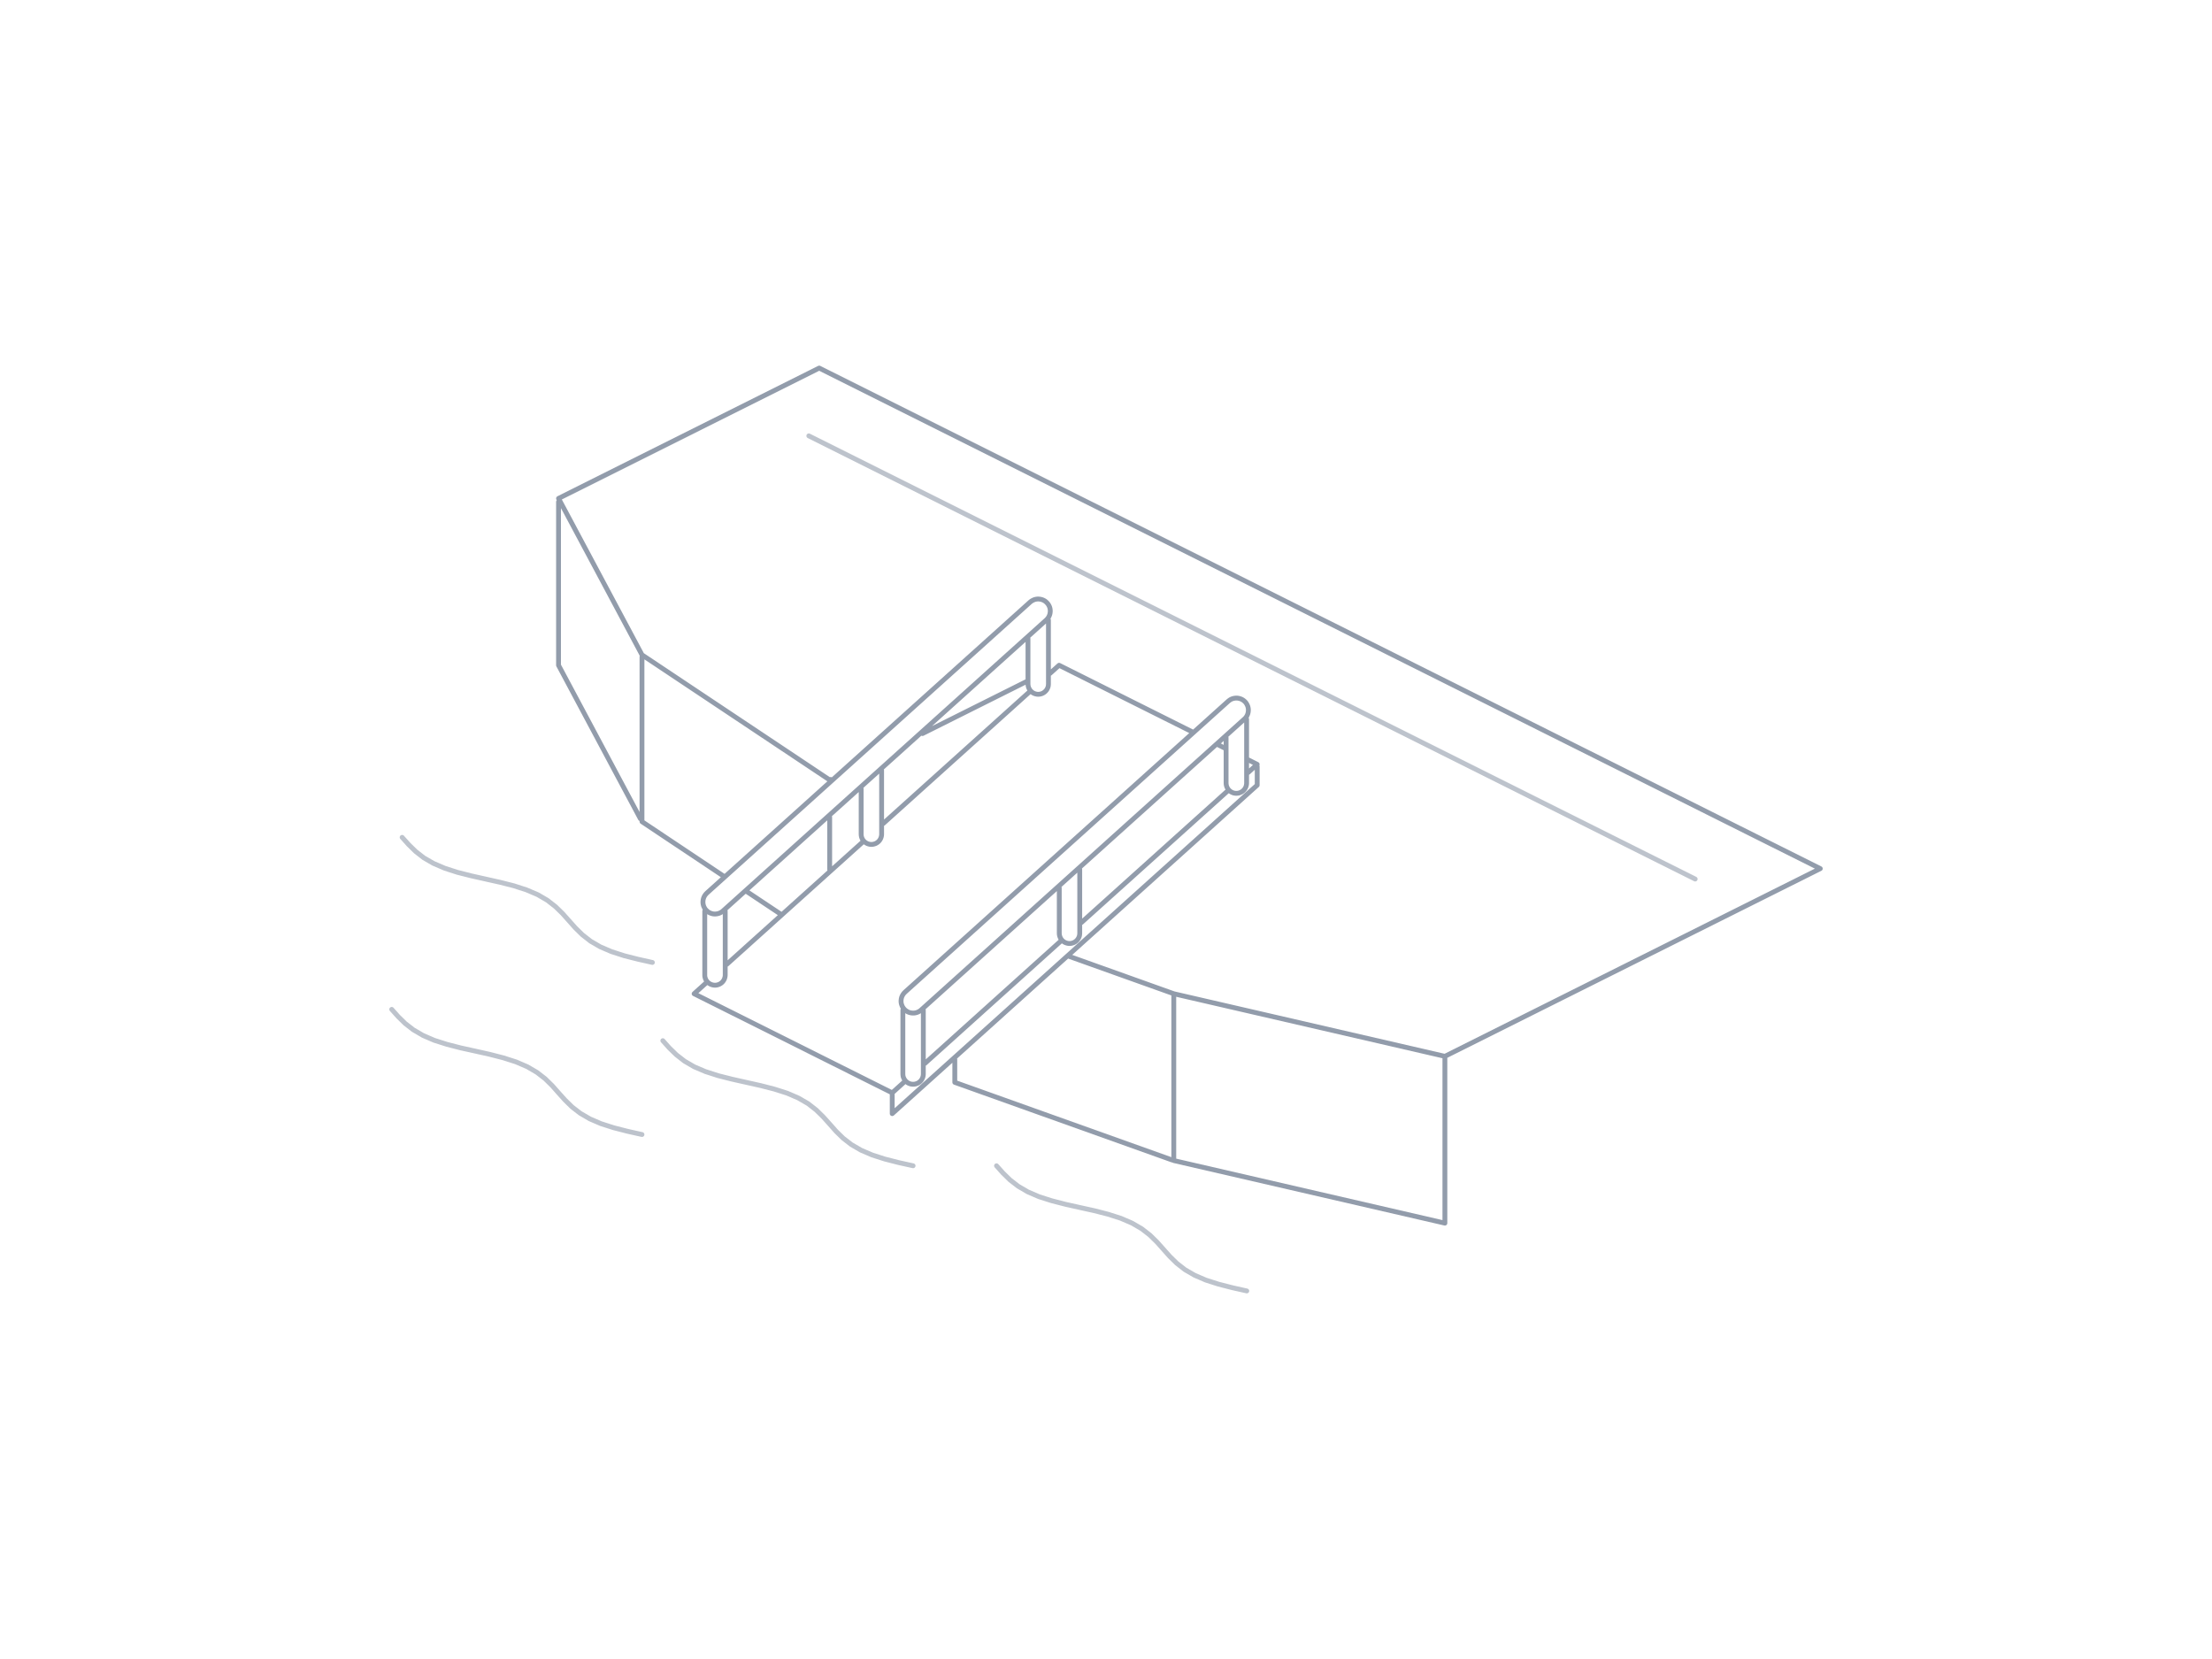
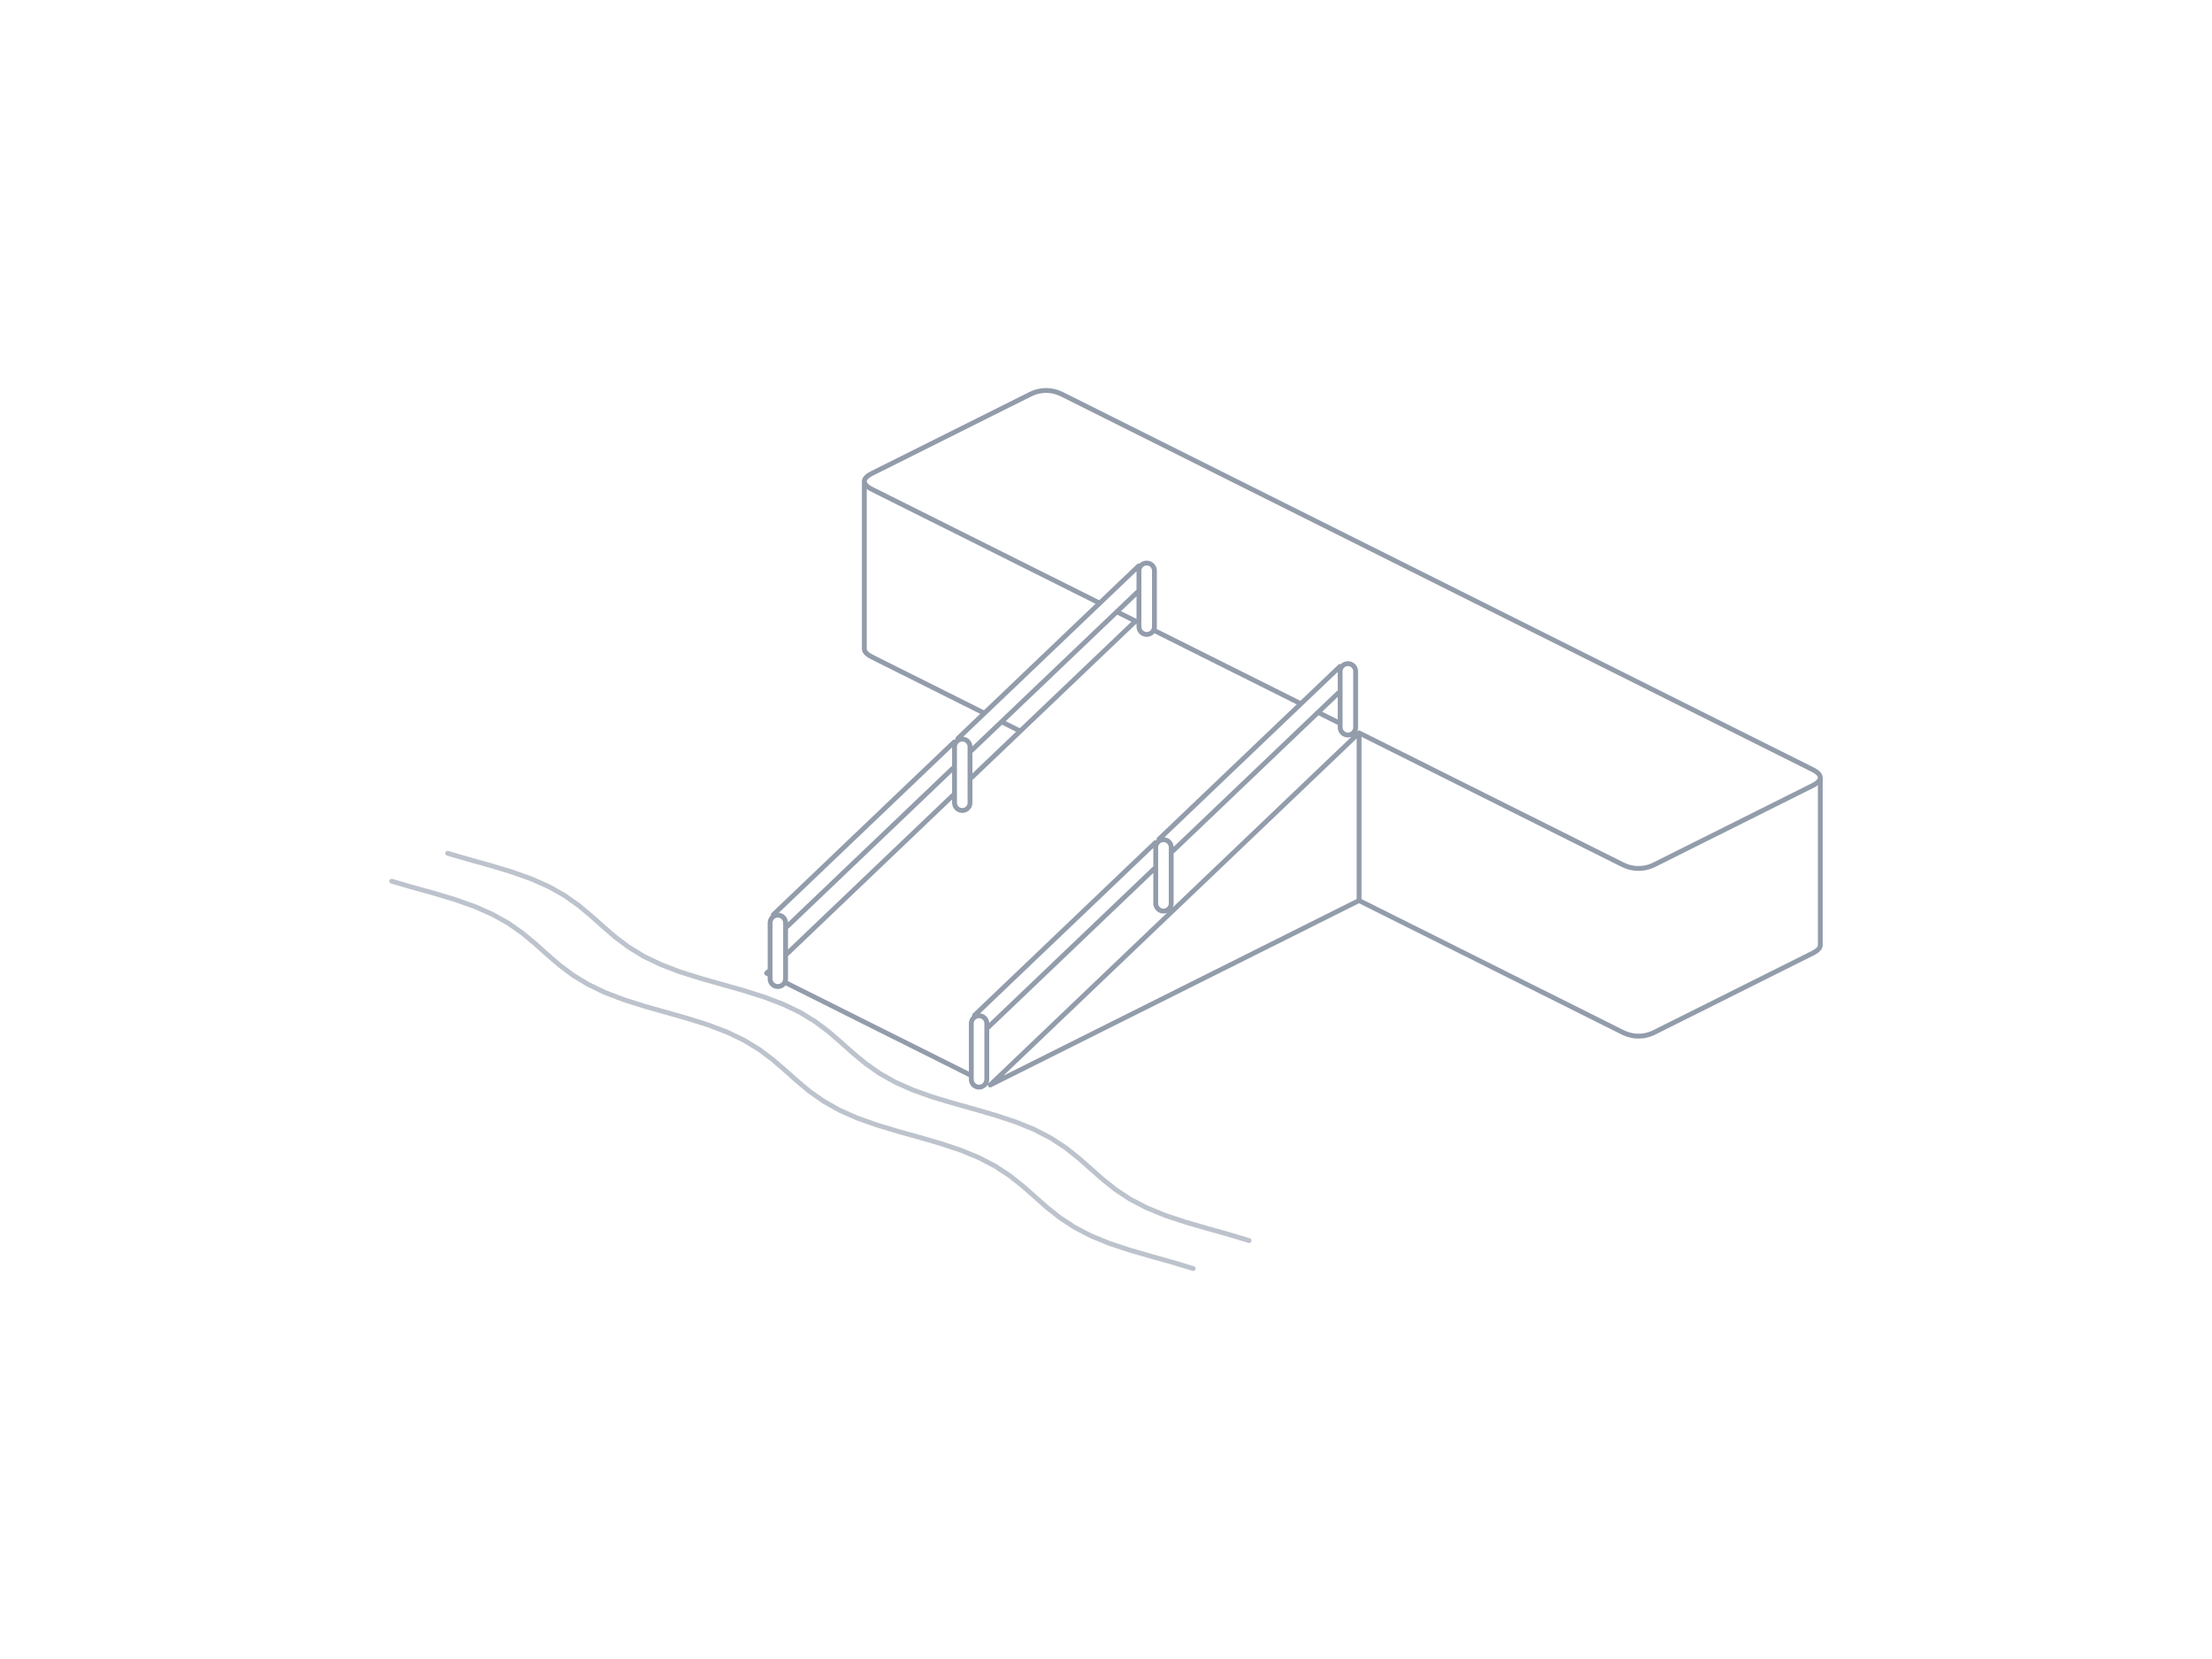
<svg xmlns="http://www.w3.org/2000/svg" viewBox="0 0 480 360" role="img" color="#8792a2" fill="none" stroke="currentColor" stroke-width="1.05" stroke-linecap="round" stroke-linejoin="round">
-   <path vector-effect="non-scaling-stroke" stroke-opacity=".55" d="M87.26,181.70 88.66,183.26 90.19,184.76 91.96,186.14 94.05,187.35 96.49,188.40 99.24,189.29 102.24,190.05 105.36,190.75 108.49,191.45 111.49,192.21 114.24,193.10 116.68,194.14 118.77,195.36 120.54,196.74 122.07,198.23 123.47,199.80 124.86,201.36 126.39,202.86 128.16,204.24 130.26,205.46 132.69,206.50 135.44,207.39 138.44,208.15 141.57,208.85 M143.83,225.82 145.23,227.39 146.76,228.88 148.53,230.26 150.62,231.48 153.06,232.52 155.81,233.41 158.81,234.17 161.93,234.87 165.06,235.57 168.06,236.34 170.81,237.22 173.25,238.27 175.34,239.48 177.11,240.86 178.64,242.36 180.04,243.92 181.43,245.49 182.96,246.99 184.73,248.36 186.82,249.58 189.26,250.63 192.01,251.51 195.01,252.28 198.14,252.97 M216.24,252.97 217.64,254.54 219.17,256.04 220.94,257.41 223.03,258.63 225.46,259.68 228.22,260.56 231.21,261.33 234.34,262.03 237.47,262.72 240.47,263.49 243.22,264.37 245.66,265.42 247.75,266.64 249.52,268.01 251.05,269.51 252.45,271.08 253.84,272.64 255.37,274.14 257.14,275.52 259.23,276.73 261.67,277.78 264.42,278.66 267.42,279.43 270.55,280.13 M85.00,219.03 86.40,220.60 87.93,222.10 89.70,223.47 91.79,224.69 94.22,225.74 96.98,226.62 99.97,227.39 103.10,228.08 106.23,228.78 109.23,229.55 111.98,230.43 114.42,231.48 116.51,232.70 118.28,234.07 119.81,235.57 121.20,237.14 122.60,238.70 124.13,240.20 125.90,241.57 127.99,242.79 130.43,243.84 133.18,244.72 136.18,245.49 139.31,246.19 M175.51,94.58 367.85,190.75" />
-   <path vector-effect="non-scaling-stroke" stroke-opacity=".9" d="M121.20,144.36 138.96,177.65 M121.20,108.90 121.20,144.36 M139.31,178.30 156.98,190.09 M162.07,193.48 169.34,198.32 M180.04,188.69 180.04,177.31 M139.31,142.52 139.31,178.30 M207.19,234.87 254.36,251.72 M207.19,229.91 207.19,234.87 M254.71,251.84 313.54,265.42 313.54,229.56 M254.71,216.00 254.71,251.84 M177.77,79.87 395.00,188.49 313.54,229.22 254.71,215.64 232.04,207.54 M222.72,147.91 200.18,159.18 M180.25,169.14 180.04,169.25 139.31,142.10 121.20,108.16 177.77,79.87 M193.61,237.48 193.61,241.66 272.81,170.38 272.81,166.33 M229.82,144.36 258.65,158.78 M264.34,161.62 265.71,162.31 M270.86,164.88 272.81,165.86 270.86,167.62 M266.38,171.65 234.65,200.20 M230.17,204.23 200.71,230.75 M196.23,234.78 193.61,237.14 150.62,215.64 153.24,213.28 M157.72,209.25 187.18,182.74 M191.66,178.70 223.38,150.15 M227.86,146.12 229.82,144.36 M223.07,138.58 223.07,148.43 223.09,148.72 223.15,149.01 223.24,149.28 223.37,149.54 223.53,149.79 223.72,150.00 223.94,150.20 224.18,150.36 224.44,150.49 224.72,150.58 225.00,150.64 225.29,150.66 225.58,150.64 225.87,150.58 226.14,150.49 226.40,150.36 226.64,150.20 226.86,150.00 227.05,149.79 227.22,149.54 227.34,149.28 227.44,149.01 227.49,148.72 227.51,148.43 227.51,134.55 M186.87,171.16 186.87,181.02 186.89,181.31 186.94,181.59 187.04,181.87 187.16,182.13 187.33,182.37 187.52,182.59 187.74,182.78 187.98,182.94 188.24,183.07 188.51,183.16 188.80,183.22 189.09,183.24 189.38,183.22 189.66,183.16 189.94,183.07 190.20,182.94 190.44,182.78 190.66,182.59 190.85,182.37 191.01,182.13 191.14,181.87 191.23,181.59 191.29,181.31 191.31,181.02 191.31,167.17 M152.93,197.69 152.93,211.57 152.94,211.86 153.00,212.14 153.09,212.42 153.22,212.68 153.38,212.92 153.58,213.14 153.79,213.33 154.04,213.49 154.30,213.62 154.57,213.71 154.86,213.77 155.15,213.79 155.44,213.77 155.72,213.71 156.00,213.62 156.26,213.49 156.50,213.33 156.72,213.14 156.91,212.92 157.07,212.68 157.20,212.42 157.29,212.14 157.35,211.86 157.37,211.57 157.37,197.71 M153.40,193.78 153.16,194.03 152.96,194.30 152.79,194.60 152.66,194.92 152.58,195.25 152.54,195.59 152.54,195.93 152.59,196.27 152.68,196.60 152.82,196.91 152.99,197.21 153.20,197.47 153.45,197.71 153.72,197.92 154.02,198.08 154.34,198.21 154.67,198.30 155.01,198.34 155.35,198.33 155.69,198.28 156.02,198.19 156.33,198.05 156.63,197.88 156.89,197.67 227.04,134.54 227.28,134.29 227.48,134.02 227.65,133.72 227.78,133.40 227.86,133.07 227.90,132.73 227.90,132.39 227.85,132.05 227.76,131.72 227.62,131.41 227.45,131.12 227.23,130.85 226.99,130.61 226.72,130.40 226.42,130.24 226.10,130.11 225.77,130.03 225.43,129.99 225.09,129.99 224.75,130.04 224.42,130.13 224.11,130.27 223.81,130.44 223.54,130.65 153.40,193.78 M266.06,160.08 266.06,169.93 266.08,170.22 266.14,170.51 266.23,170.78 266.36,171.04 266.52,171.28 266.71,171.50 266.93,171.69 267.17,171.85 267.43,171.98 267.71,172.08 267.99,172.13 268.28,172.15 268.57,172.13 268.86,172.08 269.13,171.98 269.40,171.85 269.64,171.69 269.86,171.50 270.05,171.28 270.21,171.04 270.34,170.78 270.43,170.51 270.49,170.22 270.51,169.93 270.51,156.05 M229.86,192.66 229.86,202.51 229.88,202.80 229.94,203.09 230.03,203.36 230.16,203.63 230.32,203.87 230.51,204.09 230.73,204.28 230.97,204.44 231.23,204.57 231.51,204.66 231.79,204.72 232.08,204.74 232.37,204.72 232.66,204.66 232.93,204.57 233.19,204.44 233.43,204.28 233.65,204.09 233.84,203.87 234.00,203.63 234.13,203.36 234.23,203.09 234.28,202.80 234.30,202.51 234.30,188.66 M195.92,219.18 195.92,233.06 195.94,233.35 195.99,233.64 196.09,233.91 196.22,234.17 196.38,234.41 196.57,234.63 196.79,234.82 197.03,234.99 197.29,235.11 197.56,235.21 197.85,235.26 198.14,235.28 198.43,235.26 198.71,235.21 198.99,235.11 199.25,234.99 199.49,234.82 199.71,234.63 199.90,234.41 200.06,234.17 200.19,233.91 200.28,233.64 200.34,233.35 200.36,233.06 200.36,219.21 M196.39,215.28 196.15,215.53 195.95,215.80 195.78,216.10 195.65,216.41 195.57,216.75 195.53,217.09 195.53,217.43 195.58,217.77 195.68,218.09 195.81,218.41 195.99,218.70 196.20,218.97 196.44,219.21 196.72,219.41 197.01,219.58 197.33,219.71 197.66,219.79 198.00,219.83 198.34,219.83 198.68,219.78 199.01,219.69 199.32,219.55 199.62,219.38 199.89,219.16 270.03,156.03 270.27,155.79 270.48,155.51 270.64,155.22 270.77,154.90 270.85,154.57 270.89,154.23 270.89,153.89 270.84,153.55 270.75,153.22 270.61,152.91 270.44,152.61 270.23,152.34 269.98,152.10 269.71,151.90 269.41,151.73 269.09,151.61 268.76,151.52 268.42,151.48 268.08,151.49 267.74,151.54 267.41,151.63 267.10,151.76 266.81,151.94 266.54,152.15 196.39,215.28" />
+   <path vector-effect="non-scaling-stroke" stroke-opacity=".55" d="M97.13,185.16 101.73,186.50 106.40,187.80 110.94,189.17 115.20,190.67 119.06,192.38 122.49,194.31 125.51,196.44 128.24,198.71 130.85,201.04 133.52,203.34 136.43,205.53 139.71,207.53 143.42,209.31 147.55,210.89 152.01,212.29 156.66,213.61 161.30,214.92 165.77,216.33 169.90,217.90 173.62,219.68 176.89,221.68 179.80,223.86 182.47,226.17 185.08,228.50 187.82,230.77 190.84,232.90 194.26,234.83 198.12,236.54 202.37,238.05 206.92,239.41 211.58,240.72 216.19,242.06 220.56,243.51 224.55,245.15 228.12,247.01 231.26,249.07 234.07,251.31 236.70,253.63 239.33,255.95 242.14,258.18 245.29,260.25 248.86,262.10 252.86,263.74 257.23,265.19 261.84,266.53 266.50,267.83 271.05,269.20 M85.00,191.22 89.60,192.56 94.27,193.86 98.82,195.23 103.08,196.74 106.94,198.45 110.36,200.37 113.38,202.50 116.12,204.77 118.73,207.11 121.40,209.41 124.30,211.59 127.58,213.59 131.29,215.38 135.42,216.95 139.88,218.36 144.53,219.67 149.18,220.99 153.64,222.39 157.77,223.96 161.49,225.75 164.77,227.75 167.67,229.93 170.35,232.23 172.96,234.56 175.69,236.84 178.71,238.96 182.13,240.89 185.99,242.60 190.24,244.11 194.79,245.48 199.46,246.78 204.06,248.12 208.43,249.57 212.42,251.21 215.99,253.07 219.13,255.14 221.94,257.37 224.57,259.69 227.20,262.02 230.02,264.25 233.16,266.31 236.73,268.17 240.73,269.81 245.10,271.26 249.71,272.59 254.38,273.90 258.92,275.27" />
+   <path vector-effect="non-scaling-stroke" stroke-opacity=".9" d="M227.00,84.73 226.42,84.76 225.83,84.83 225.25,84.94 224.68,85.10 224.11,85.31 223.56,85.56 189.21,102.73 188.71,103.01 188.29,103.29 187.97,103.58 187.74,103.87 187.60,104.16 187.56,104.46 187.56,140.84 187.60,141.13 187.74,141.42 187.97,141.71 188.29,142.00 188.71,142.28 189.21,142.56 213.28,154.60 M217.68,156.79 221.06,158.49 M295.23,195.57 352.11,224.01 352.67,224.26 353.23,224.47 353.81,224.63 354.39,224.75 354.97,224.82 355.56,224.84 356.14,224.82 356.73,224.75 357.30,224.63 357.88,224.47 358.44,224.26 359.00,224.01 393.35,206.84 393.85,206.56 394.27,206.28 394.59,205.99 394.82,205.70 394.95,205.41 395.00,205.12 395.00,168.73 394.95,168.44 394.82,168.15 394.59,167.86 394.27,167.57 393.85,167.29 393.35,167.01 230.45,85.56 229.89,85.31 229.32,85.10 228.75,84.94 228.17,84.83 227.59,84.76 227.00,84.73 M395.00,168.73 394.95,169.03 394.82,169.32 394.59,169.61 394.27,169.89 393.85,170.18 393.35,170.46 359.00,187.63 358.44,187.88 357.88,188.09 357.30,188.25 356.73,188.36 356.14,188.43 355.56,188.45 354.97,188.43 354.39,188.36 353.81,188.25 353.23,188.09 352.67,187.88 352.11,187.63 295.27,159.21 M246.07,134.61 242.69,132.92 M238.30,130.72 189.21,106.18 188.71,105.90 188.29,105.62 187.97,105.33 187.74,105.04 187.60,104.75 187.56,104.46 M250.64,136.89 281.96,152.55 M286.35,154.75 290.46,156.80 M210.42,233.21 170.60,213.30 M166.76,211.38 166.36,211.18 166.76,210.80 M170.82,206.93 206.78,172.60 M210.84,168.72 246.41,134.78 M294.92,159.03 294.92,195.41 214.87,235.44 294.92,159.03 M170.82,201.04 206.78,166.71 M210.84,162.83 246.80,128.51 M247.10,122.80 207.83,160.28 M207.08,161.00 167.81,198.49 M250.51,123.86 250.50,123.64 250.46,123.43 250.38,123.22 250.29,123.02 250.17,122.84 250.02,122.67 249.85,122.53 249.67,122.40 249.48,122.31 249.27,122.24 249.05,122.19 248.83,122.18 248.61,122.19 248.40,122.24 248.19,122.31 247.99,122.40 247.81,122.53 247.64,122.67 247.50,122.84 247.38,123.02 247.28,123.22 247.21,123.43 247.17,123.64 247.15,123.86 247.15,135.99 247.17,136.21 247.21,136.42 247.28,136.63 247.38,136.83 247.50,137.01 247.64,137.18 247.81,137.32 247.99,137.44 248.19,137.54 248.40,137.61 248.61,137.65 248.83,137.67 249.05,137.65 249.27,137.61 249.48,137.54 249.67,137.44 249.85,137.32 250.02,137.18 250.17,137.01 250.29,136.83 250.38,136.63 250.46,136.42 250.50,136.21 250.51,135.99 250.51,123.86 M210.49,162.06 210.48,161.84 210.43,161.63 210.36,161.42 210.27,161.22 210.14,161.04 210.00,160.87 209.83,160.73 209.65,160.61 209.45,160.51 209.25,160.44 209.03,160.40 208.81,160.38 208.59,160.40 208.38,160.44 208.17,160.51 207.97,160.61 207.79,160.73 207.62,160.87 207.48,161.04 207.35,161.22 207.26,161.42 207.19,161.63 207.14,161.84 207.13,162.06 207.13,174.19 207.14,174.41 207.19,174.63 207.26,174.83 207.35,175.03 207.48,175.21 207.62,175.38 207.79,175.52 207.97,175.65 208.17,175.74 208.38,175.81 208.59,175.86 208.81,175.87 209.03,175.86 209.25,175.81 209.45,175.74 209.65,175.65 209.83,175.52 210.00,175.38 210.14,175.21 210.27,175.03 210.36,174.83 210.43,174.63 210.48,174.41 210.49,174.19 210.49,162.06 M170.47,200.27 170.45,200.05 170.41,199.83 170.34,199.62 170.24,199.43 170.12,199.24 169.98,199.08 169.81,198.93 169.63,198.81 169.43,198.71 169.22,198.64 169.01,198.60 168.79,198.58 168.57,198.60 168.35,198.64 168.15,198.71 167.95,198.81 167.77,198.93 167.60,199.08 167.46,199.24 167.33,199.43 167.24,199.62 167.17,199.83 167.12,200.05 167.11,200.27 167.11,212.39 167.12,212.61 167.17,212.83 167.24,213.04 167.33,213.23 167.46,213.42 167.60,213.58 167.77,213.73 167.95,213.85 168.15,213.95 168.35,214.02 168.57,214.06 168.79,214.07 169.01,214.06 169.22,214.02 169.43,213.95 169.63,213.85 169.81,213.73 169.98,213.58 170.12,213.42 170.24,213.23 170.34,213.04 170.41,212.83 170.45,212.61 170.47,212.39 170.47,200.27 M214.48,222.87 250.44,188.54 M254.50,184.66 290.46,150.34 M290.76,144.63 251.49,182.11 M250.74,182.83 211.47,220.32 M294.17,145.69 294.16,145.47 294.12,145.26 294.04,145.05 293.95,144.85 293.83,144.67 293.68,144.50 293.52,144.36 293.33,144.23 293.14,144.14 292.93,144.07 292.71,144.02 292.49,144.01 292.27,144.02 292.06,144.07 291.85,144.14 291.65,144.23 291.47,144.36 291.30,144.50 291.16,144.67 291.04,144.85 290.94,145.05 290.87,145.26 290.83,145.47 290.81,145.69 290.81,157.82 290.83,158.04 290.87,158.25 290.94,158.46 291.04,158.66 291.16,158.84 291.30,159.01 291.47,159.15 291.65,159.27 291.85,159.37 292.06,159.44 292.27,159.48 292.49,159.50 292.71,159.48 292.93,159.44 293.14,159.37 293.33,159.27 293.52,159.15 293.68,159.01 293.83,158.84 293.95,158.66 294.04,158.46 294.12,158.25 294.16,158.04 294.17,157.82 294.17,145.69 M254.15,183.89 254.14,183.67 254.09,183.46 254.02,183.25 253.93,183.05 253.80,182.87 253.66,182.70 253.49,182.56 253.31,182.44 253.11,182.34 252.91,182.27 252.69,182.23 252.47,182.21 252.25,182.23 252.04,182.27 251.83,182.34 251.63,182.44 251.45,182.56 251.28,182.70 251.14,182.87 251.01,183.05 250.92,183.25 250.85,183.46 250.80,183.67 250.79,183.89 250.79,196.02 250.80,196.24 250.85,196.46 250.92,196.66 251.01,196.86 251.14,197.04 251.28,197.21 251.45,197.35 251.63,197.48 251.83,197.57 252.04,197.64 252.25,197.69 252.47,197.70 252.69,197.69 252.91,197.64 253.11,197.57 253.31,197.48 253.49,197.35 253.66,197.21 253.80,197.04 253.93,196.86 254.02,196.66 254.09,196.46 254.14,196.24 254.15,196.02 254.15,183.89 M214.13,222.10 214.11,221.88 214.07,221.66 214.00,221.45 213.90,221.26 213.78,221.07 213.64,220.91 213.47,220.76 213.29,220.64 213.09,220.54 212.88,220.47 212.67,220.43 212.45,220.41 212.23,220.43 212.01,220.47 211.81,220.54 211.61,220.64 211.43,220.76 211.26,220.91 211.12,221.07 210.99,221.26 210.90,221.45 210.83,221.66 210.78,221.88 210.77,222.10 210.77,234.22 210.78,234.44 210.83,234.66 210.90,234.87 210.99,235.06 211.12,235.25 211.26,235.41 211.43,235.56 211.61,235.68 211.81,235.78 212.01,235.85 212.23,235.89 212.45,235.90 212.67,235.89 212.88,235.85 213.09,235.78 213.29,235.68 213.47,235.56 213.64,235.41 213.78,235.25 213.90,235.06 214.00,234.87 214.07,234.66 214.11,234.44 214.13,234.22 214.13,222.10" />
</svg>
